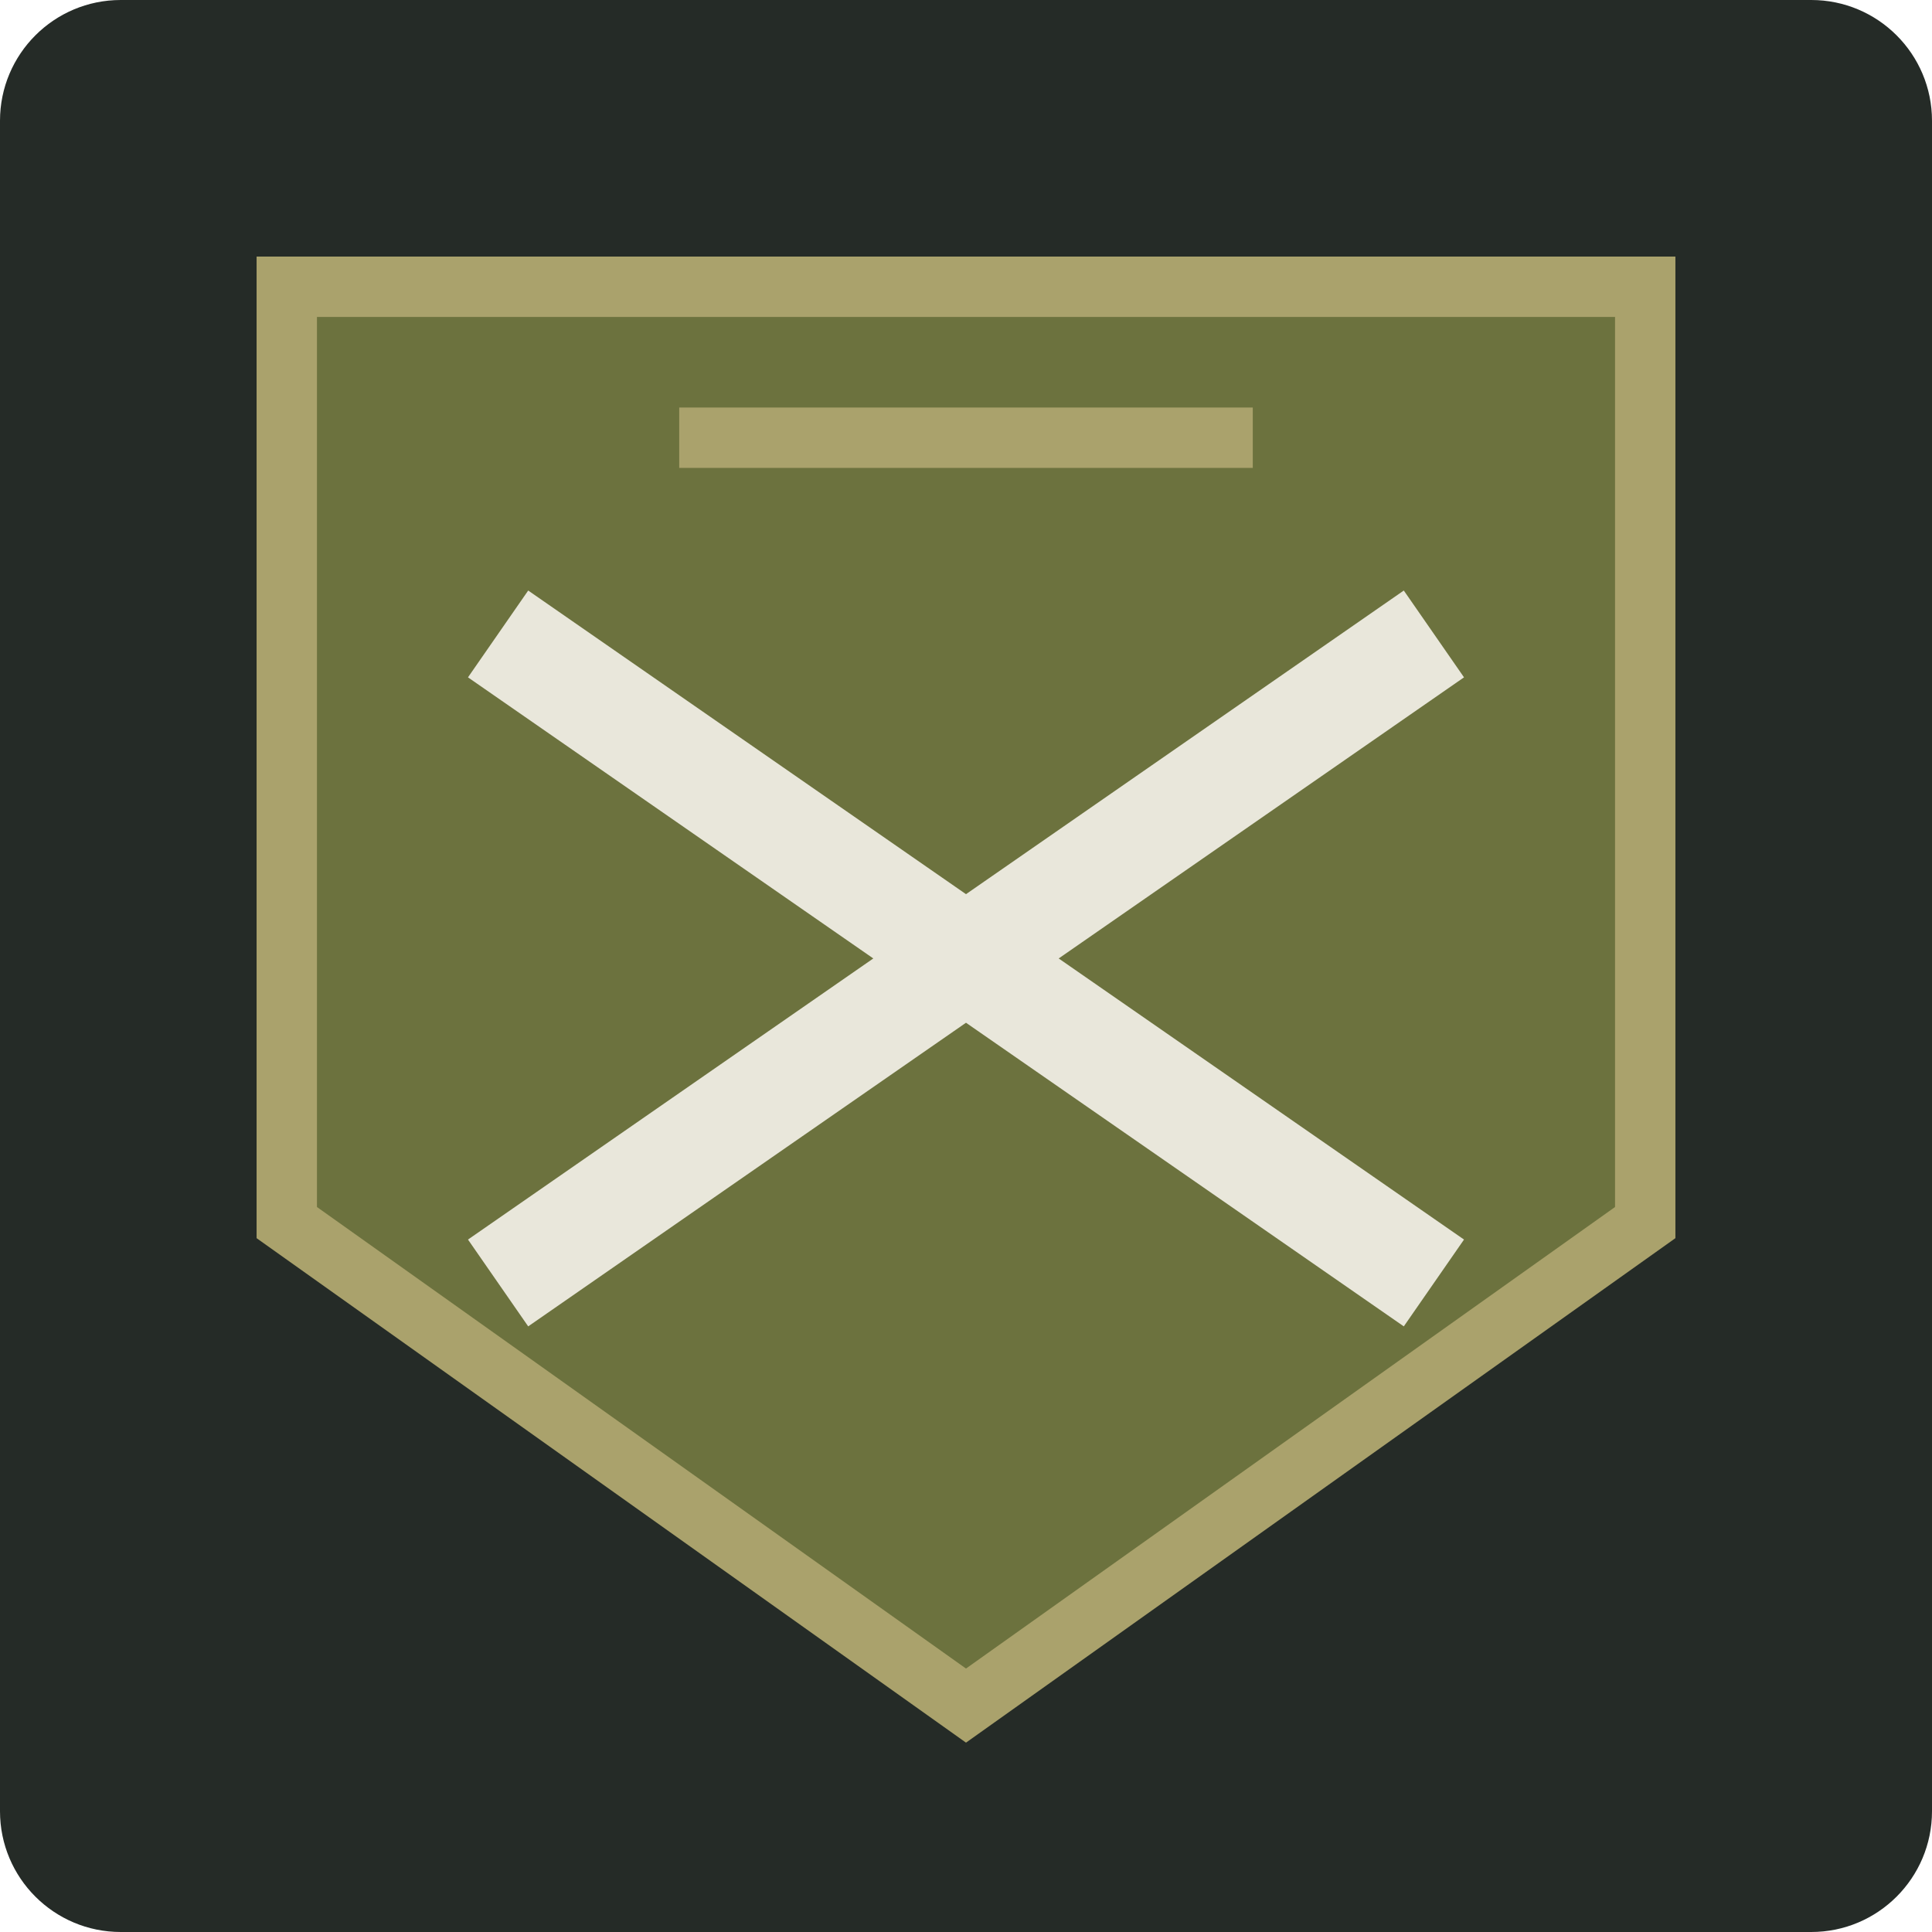
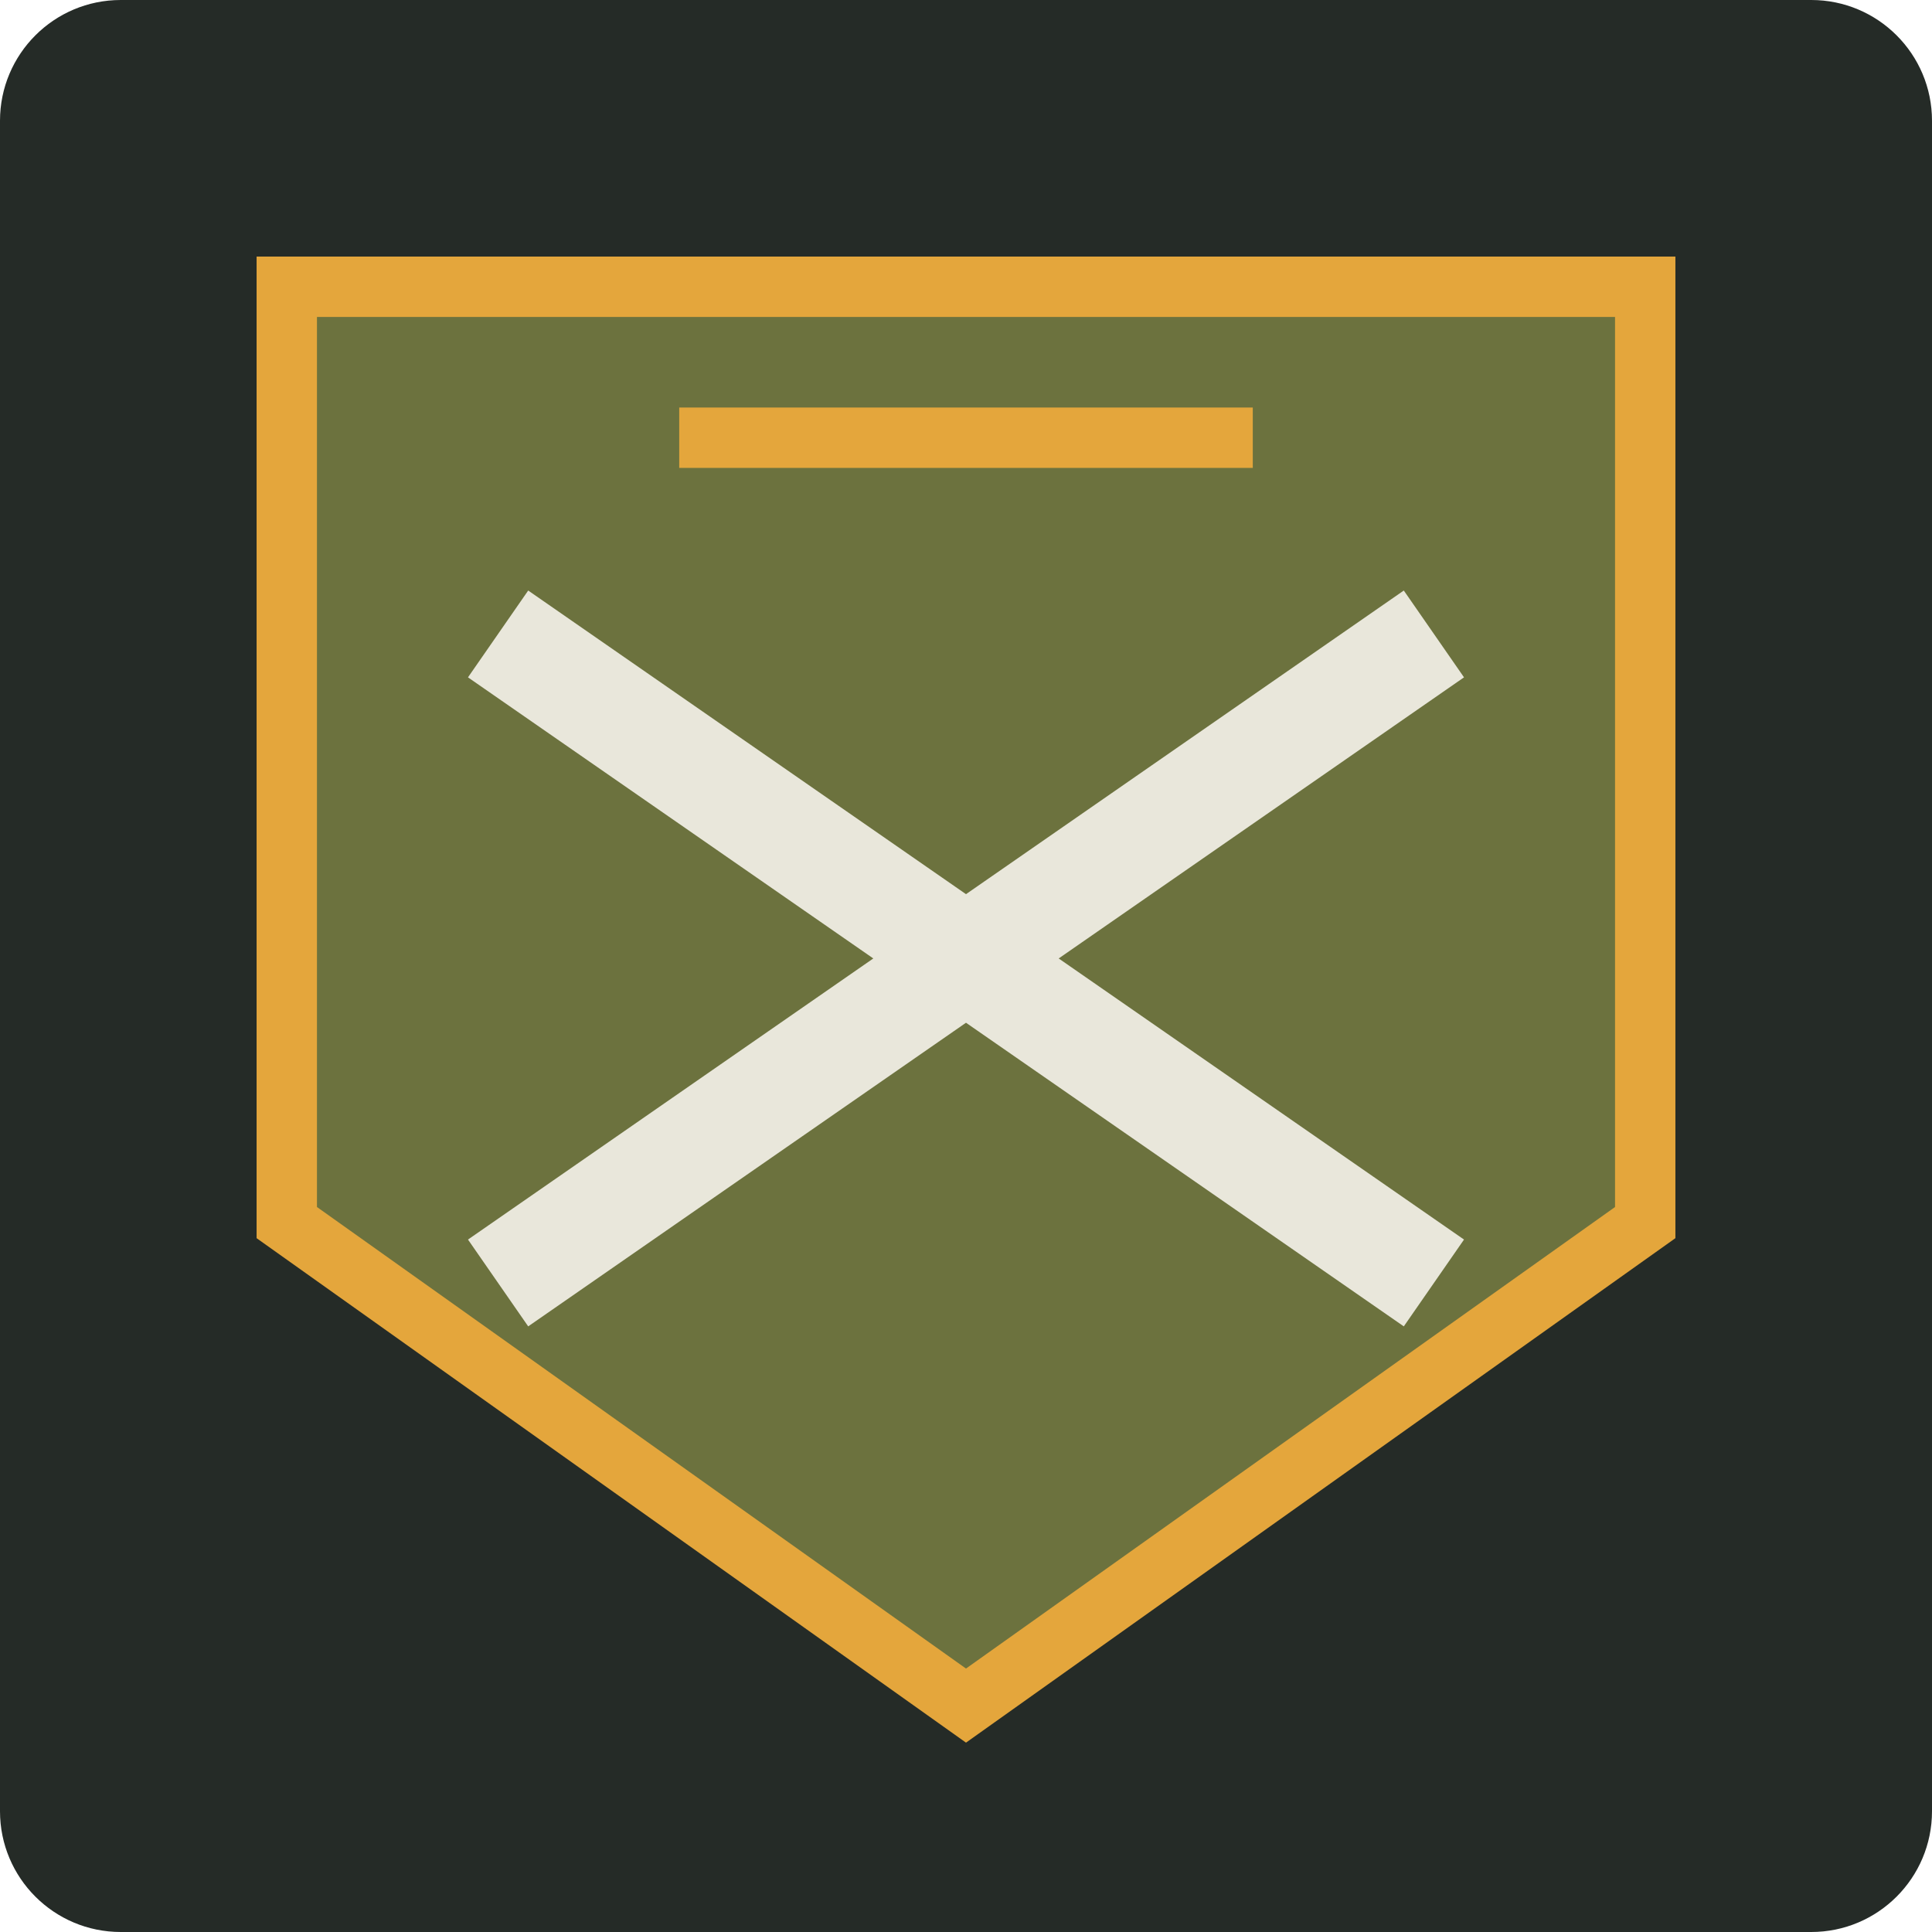
<svg xmlns="http://www.w3.org/2000/svg" width="128" height="128" viewBox="0 0 128 128">
  <rect width="128" height="128" rx="8" fill="#252b27" />
-   <path d="M19 19h90v62l-45 32-45-32z" fill="#6c723e" stroke="#aaa26c" stroke-width="4" />
+   <path d="M19 19h90v62l-45 32-45-32z" fill="#6c723e" stroke="#e4a63c" stroke-width="4" />
  <path d="M33 42l62 43M95 42L33 85" stroke="#e9e7db" stroke-width="7" />
-   <path d="M45 29h38" stroke="#aaa26c" stroke-width="4" />
+   <path d="M45 29h38" stroke="#e4a63c" stroke-width="4" />
</svg>
